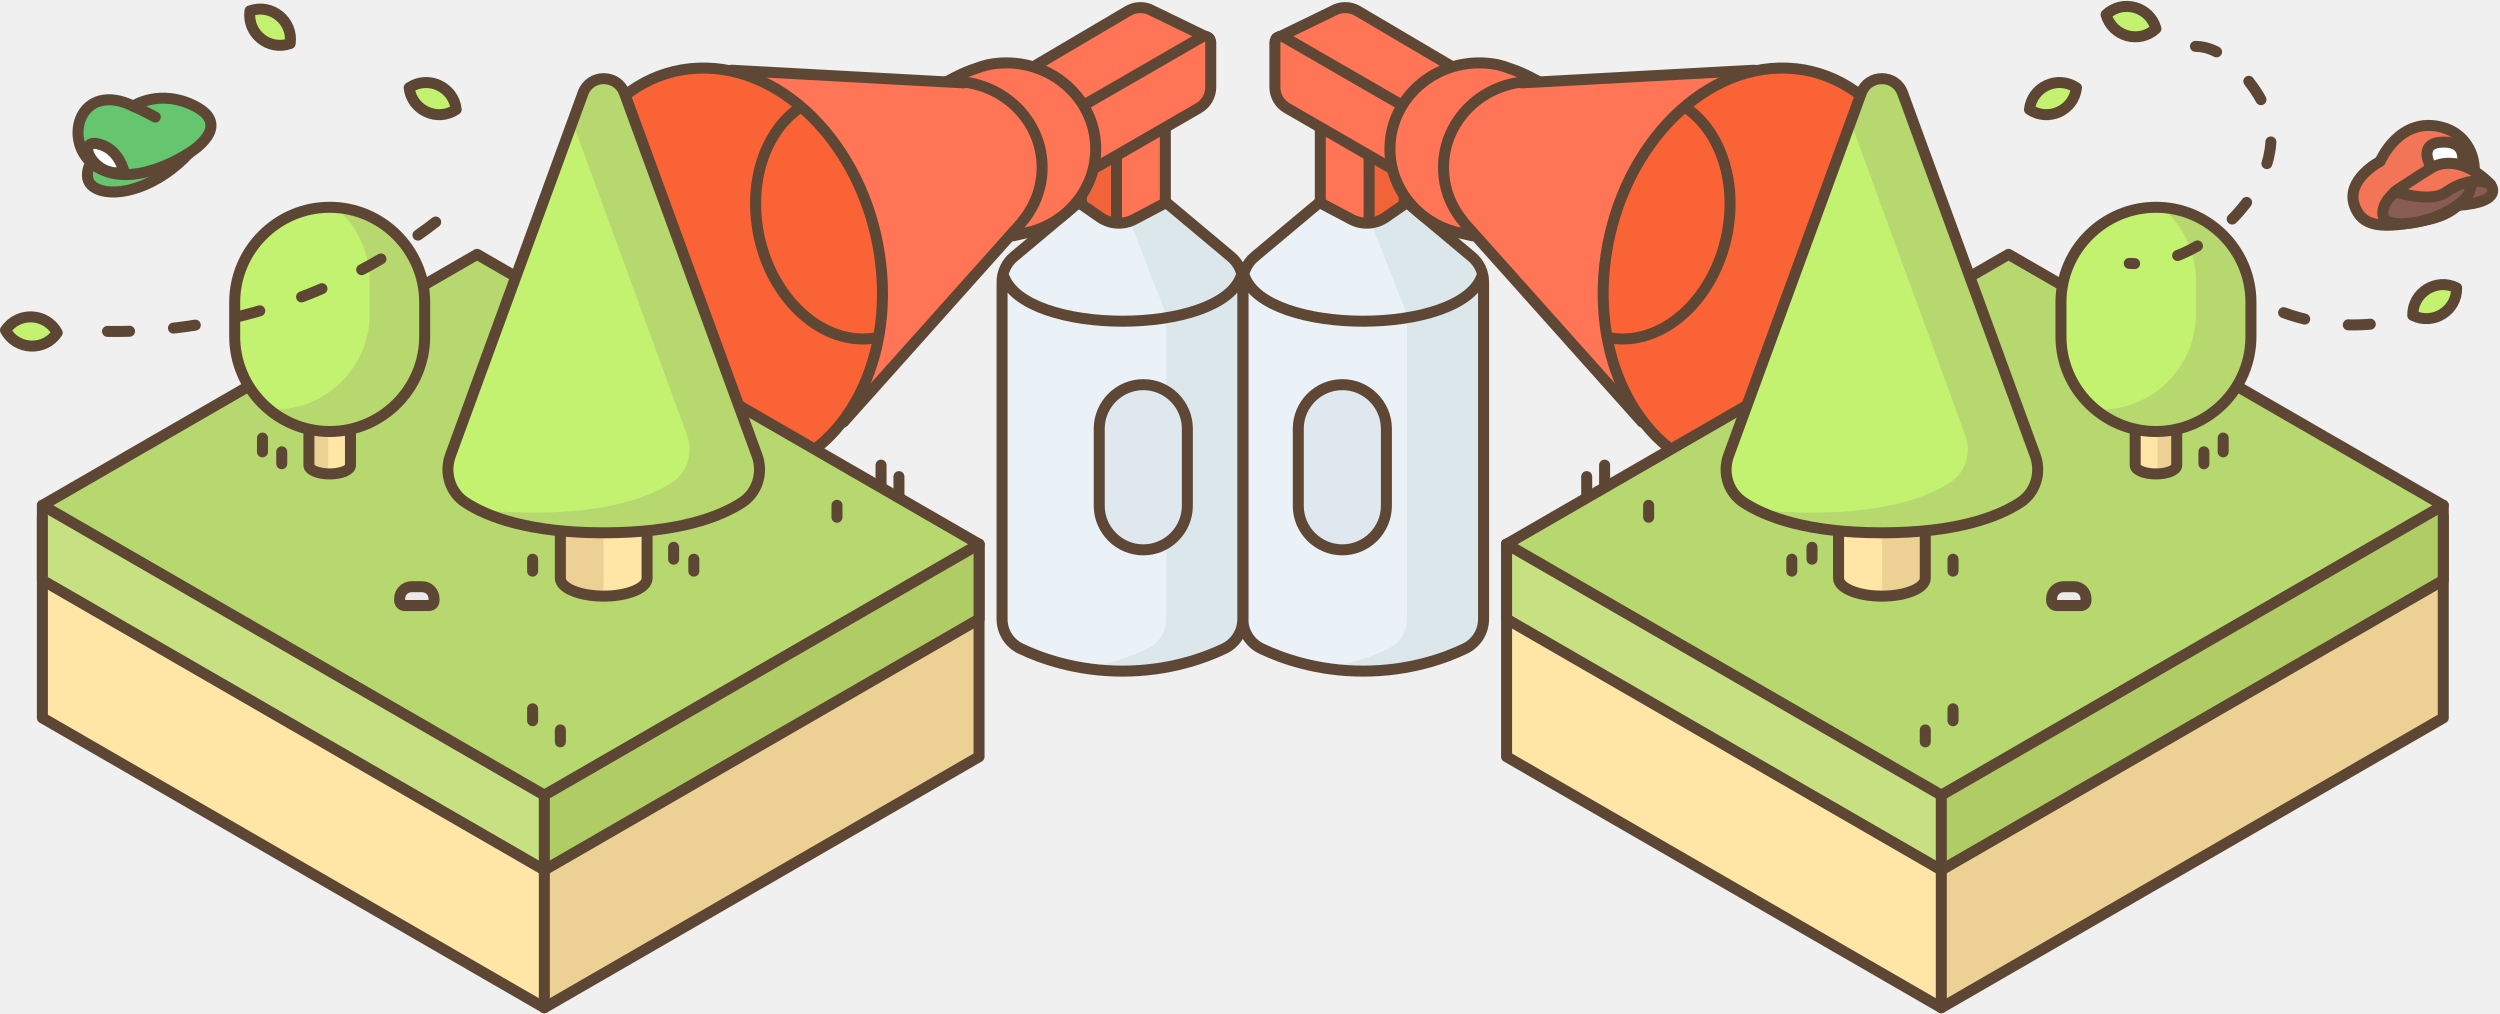
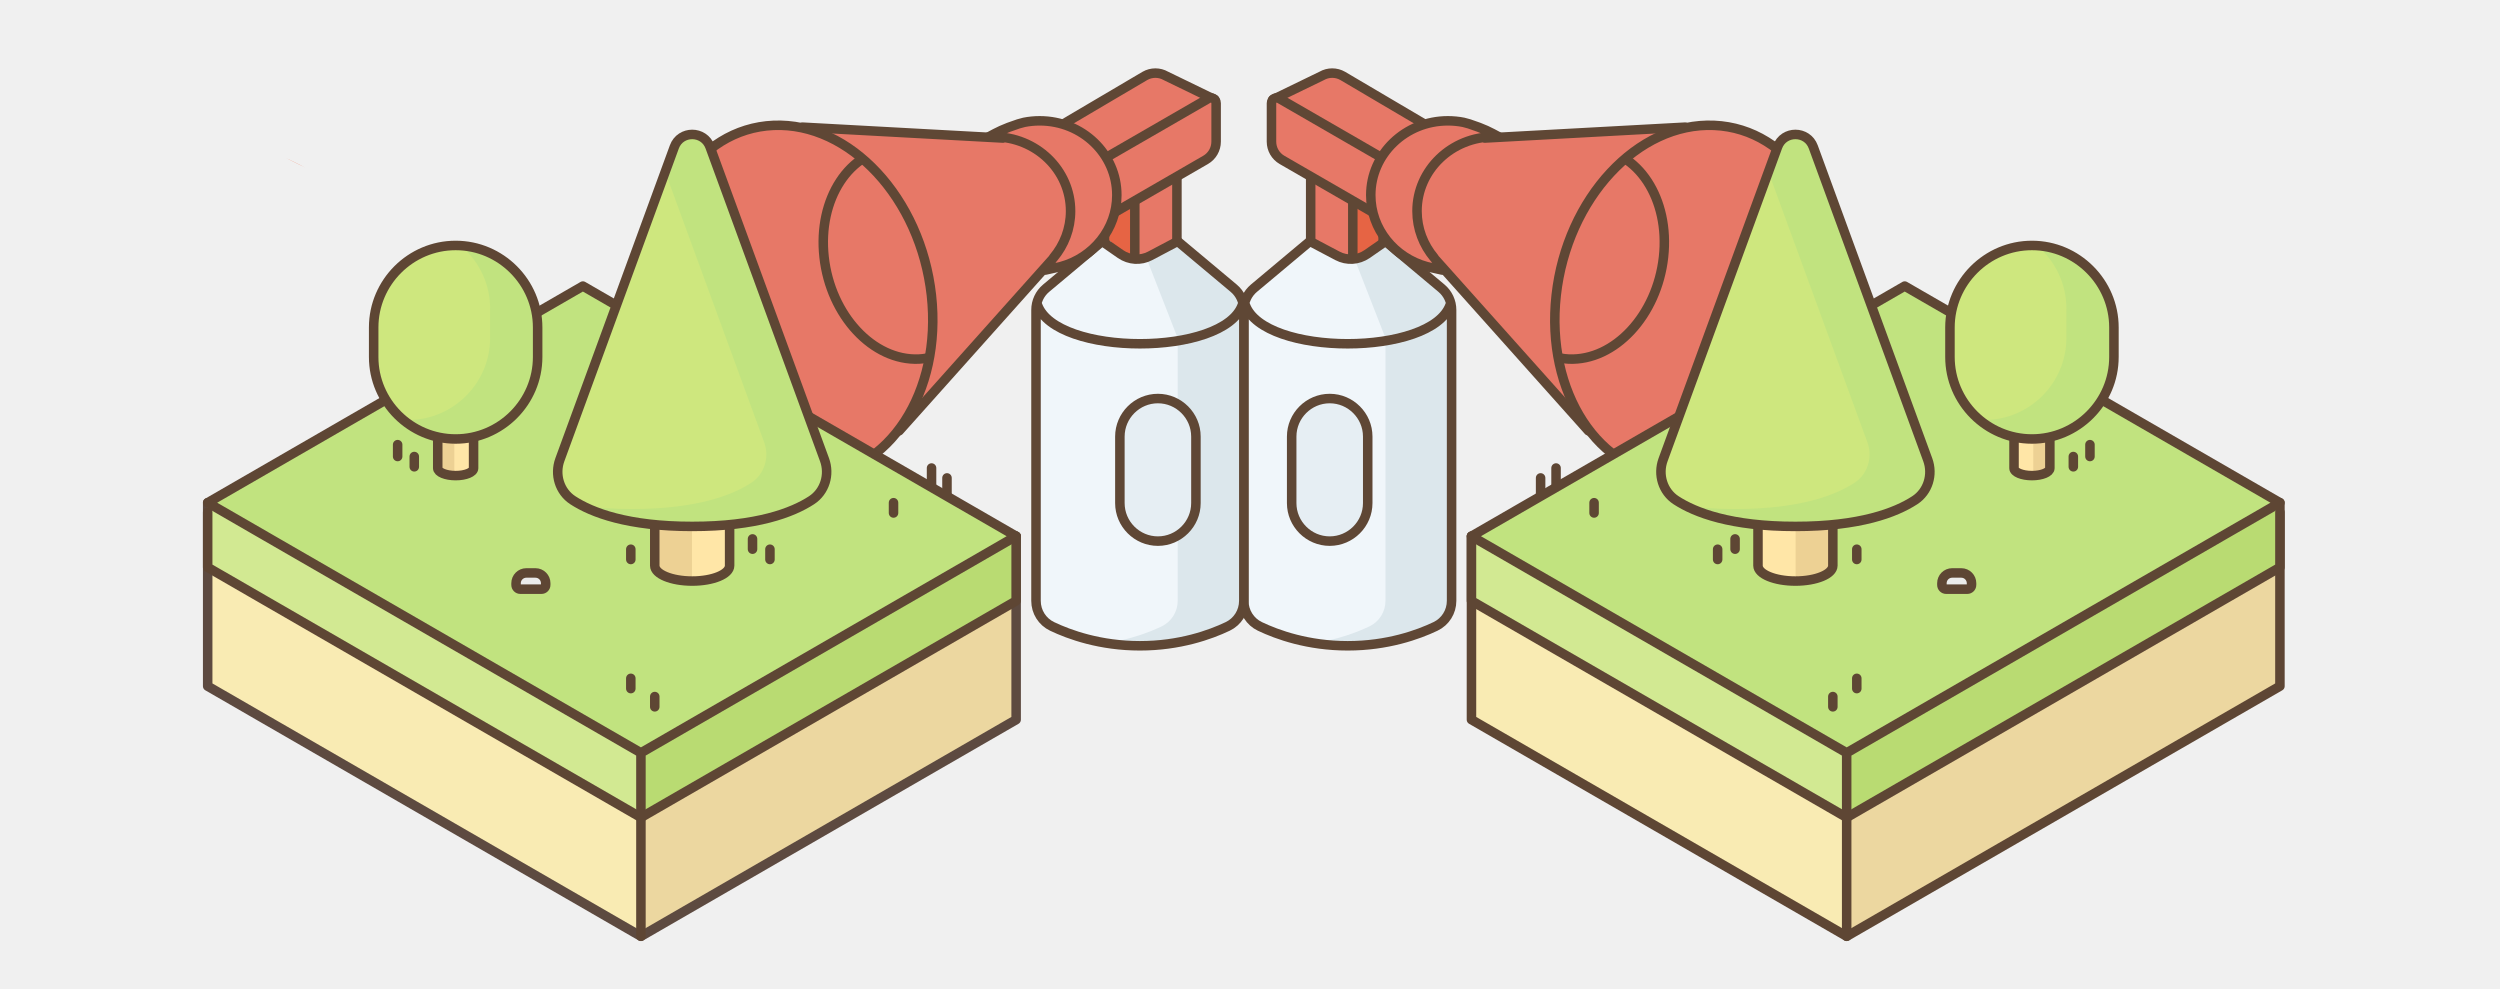
- <svg xmlns="http://www.w3.org/2000/svg" xmlns:xlink="http://www.w3.org/1999/xlink" width="681" height="276">
+ <svg xmlns="http://www.w3.org/2000/svg" xmlns:xlink="http://www.w3.org/1999/xlink" width="789" height="312">
  <defs>
-     <path id="a" d="M2.136 54.183c-3.405 30.636 13.383 56.301 37.503 57.33 24.117 1.023 46.428-22.98 49.833-53.619C92.877 27.258 76.089 1.593 51.969.567c-.498-.021-.993-.033-1.491-.033C26.94.537 5.469 24.18 2.136 54.183z" />
-     <path id="c" d="M0 1.977h680.514V282H0V1.977z" />
-     <path id="e" d="M40.119.567C15.999 1.593-.789 27.258 2.616 57.894c3.405 30.639 25.716 54.642 49.836 53.619 24.117-1.029 40.905-26.694 37.5-57.33C86.616 24.18 65.148.537 41.61.534c-.498 0-.993.012-1.491.033z" />
+     <path id="a" d="M1.136 54.183c-3.405 30.636 13.383 56.301 37.503 57.33 24.117 1.023 46.428-22.98 49.833-53.619C91.877 27.258 75.089 1.593 50.969.567c-.498-.021-.993-.033-1.491-.033C25.94.537 4.469 24.18 1.136 54.183z" />
+     <path id="c" d="M.616 57.894c3.405 30.639 25.716 54.642 49.836 53.619 24.117-1.029 40.905-26.694 37.5-57.33C84.616 24.18 63.148.537 39.61.534c-.498 0-.993.012-1.491.033C13.999 1.593-2.789 27.258.616 57.894z" />
  </defs>
  <g fill="none" fill-rule="evenodd">
-     <path fill="#FF7555" d="M382.512 93.564h-22.86V30.483h22.86v63.081z" />
-     <path fill="#F16338" d="M373.107 93.564h9.405V30.483h-9.405v63.081z" />
-     <path stroke="#5F4735" stroke-width="3" d="M382.512 93.564h-22.86V30.483h22.86v63.081zm-9.567-16.258v-34.038" stroke-linecap="round" stroke-linejoin="round" />
-     <path fill="#EBF2F7" d="M400.924 69.954l-17.667-14.799h-.192c-2.088 1.656-4.353 3.108-6.744 4.497-1.761 1.845-4.734 2.127-6.993.963-.114-.06-.219-.135-.333-.198-.549-.201-1.071-.519-1.566-.924-.141-.087-.291-.168-.432-.255-.027-.018-.057-.033-.084-.051-.018-.009-.039-.021-.06-.03-.285-.093-.888-.336-.927-.351-1.884-.642-3.243-1.974-3.834-3.651h-2.682l-17.667 14.799c-2.028 1.698-3.198 4.209-3.198 6.855v91.815c0 3.453 1.968 6.588 5.085 8.076 5.496 2.619 15.174 6.114 27.705 6.114 12.537 0 22.218-3.498 27.711-6.12 3.114-1.485 5.079-4.62 5.079-8.07v-91.815c0-2.646-1.173-5.157-3.201-6.855" />
-     <path fill="#DCE7EC" d="M400.924 69.954l-17.667-14.799h-.192c-2.082 1.653-4.341 3.102-6.723 4.488-.723.771-1.647 1.287-2.661 1.521l9.576 24.531v82.929c0 3.45-1.965 6.585-5.076 8.07-3.846 1.836-9.783 4.077-17.28 5.271 1.476.234 3.021.42 4.611.567.186.015.363.042.552.057 1.692.141 3.444.225 5.271.225 12.537 0 22.218-3.498 27.711-6.12 3.114-1.485 5.079-4.62 5.079-8.07v-91.815c0-2.646-1.173-5.157-3.201-6.855" />
-     <path stroke="#5F4735" stroke-width="3" d="M383.258 55.154l-5.817 4.035c-2.763 1.914-6.36 2.13-9.333.561l-8.697-4.596-17.667 14.799c-2.028 1.698-3.201 4.209-3.201 6.855v91.818c0 3.45 1.971 6.588 5.088 8.073 5.496 2.619 15.174 6.114 27.702 6.114 12.537 0 22.221-3.498 27.714-6.12 3.114-1.485 5.076-4.62 5.076-8.067v-91.818c0-2.646-1.17-5.157-3.198-6.855l-17.667-14.799zM339.007 75.225c5.826 16.374 58.827 16.353 64.656-.003" stroke-linecap="round" stroke-linejoin="round" />
-     <path fill="#FF7555" d="M348.63 9.309l14.49-6.348c2.055-1.188 4.59-1.188 6.648 0l27.495 16.209-11.043 15.243-20.829-7.995" />
-     <path stroke="#5F4735" stroke-width="3" d="M347.725 10.431l15.393-7.47c2.058-1.188 4.593-1.188 6.651 0l27.492 16.209" stroke-linecap="round" stroke-linejoin="round" />
-     <path fill="#FF7555" d="M386.222 50.028l-35.619-20.565c-2.058-1.188-3.324-3.381-3.324-5.757v-12.153c0-1.278 1.386-2.079 2.493-1.44l36.45 21.045v18.87z" />
-     <path stroke="#5F4735" stroke-width="3" d="M386.222 50.028l-35.619-20.565c-2.058-1.188-3.324-3.381-3.324-5.757v-12.153c0-1.278 1.386-2.079 2.493-1.44l36.45 21.045v18.87z" stroke-linecap="round" stroke-linejoin="round" />
-     <path fill="#DFE8EE" d="M365.654 149.779c-6.6 0-12-5.4-12-12v-21c0-6.6 5.4-12 12-12s12 5.4 12 12v21c0 6.6-5.4 12-12 12" />
-     <path stroke="#5F4735" stroke-width="3" d="M365.654 149.779c-6.6 0-12-5.4-12-12v-21c0-6.6 5.4-12 12-12s12 5.4 12 12v21c0 6.6-5.4 12-12 12z" stroke-linecap="round" stroke-linejoin="round" />
-     <path fill="#FF7555" d="M423.085 22.515c-4.47-1.473-8.94-2.946-13.413-4.419l-1.809-.489c-1.584-.312-3.225-.477-4.905-.477-13.443 0-24.342 10.5-24.342 23.448 0 10.731 7.482 19.779 17.697 22.566l11.967 4.155" />
-     <path fill="#FF7555" d="M402.958 64.028l44.346 50.922 30.501-95.823-62.151 3.039-12.696 41.862z" />
-     <path fill="#F96335" d="M524.472 75.895c-3.405 30.636-25.716 54.642-49.836 53.616-24.117-1.026-40.905-26.691-37.5-57.33 3.405-30.636 25.716-54.639 49.833-53.616 24.12 1.026 40.908 26.694 37.503 57.33" />
-     <g transform="translate(435 18)">
+     <path fill="#E77867" d="M436.512 114.564h-22.86V51.483h22.86v63.081z" />
+     <path fill="#E66444" d="M427.107 114.564h9.405V51.483h-9.405v63.081z" />
+     <path stroke="#5F4735" stroke-width="3" d="M436.512 114.564h-22.86V51.483h22.86v63.081zm-9.567-16.258v-34.038" stroke-linecap="round" stroke-linejoin="round" />
+     <path fill="#F0F6FA" d="M454.924 90.954l-17.667-14.799h-.192c-2.088 1.656-4.353 3.108-6.744 4.497-1.761 1.845-4.734 2.127-6.993.963-.114-.06-.219-.135-.333-.198-.549-.201-1.071-.519-1.566-.924-.141-.087-.291-.168-.432-.255-.027-.018-.057-.033-.084-.051-.018-.009-.039-.021-.06-.03-.285-.093-.888-.336-.927-.351-1.884-.642-3.243-1.974-3.834-3.651h-2.682l-17.667 14.799c-2.028 1.698-3.198 4.209-3.198 6.855v91.815c0 3.453 1.968 6.588 5.085 8.076 5.496 2.619 15.174 6.114 27.705 6.114 12.537 0 22.218-3.498 27.711-6.12 3.114-1.485 5.079-4.62 5.079-8.07v-91.815c0-2.646-1.173-5.157-3.201-6.855" />
+     <path fill="#DCE7EC" d="M454.924 90.954l-17.667-14.799h-.192c-2.082 1.653-4.341 3.102-6.723 4.488-.723.771-1.647 1.287-2.661 1.521l9.576 24.531v82.929c0 3.45-1.965 6.585-5.076 8.07-3.846 1.836-9.783 4.077-17.28 5.271 1.476.234 3.021.42 4.611.567.186.015.363.042.552.057 1.692.141 3.444.225 5.271.225 12.537 0 22.218-3.498 27.711-6.12 3.114-1.485 5.079-4.62 5.079-8.07v-91.815c0-2.646-1.173-5.157-3.201-6.855" />
+     <path stroke="#5F4735" stroke-width="3" d="M437.258 76.154l-5.817 4.035c-2.763 1.914-6.36 2.13-9.333.561l-8.697-4.596-17.667 14.799c-2.028 1.698-3.201 4.209-3.201 6.855v91.818c0 3.45 1.971 6.588 5.088 8.073 5.496 2.619 15.174 6.114 27.702 6.114 12.537 0 22.221-3.498 27.714-6.12 3.114-1.485 5.076-4.62 5.076-8.067v-91.818c0-2.646-1.17-5.157-3.198-6.855l-17.667-14.799zM393.007 96.225c5.826 16.374 58.827 16.353 64.656-.003" stroke-linecap="round" stroke-linejoin="round" />
+     <path fill="#E77867" d="M402.63 30.309l14.49-6.348c2.055-1.188 4.59-1.188 6.648 0l27.495 16.209-11.043 15.243-20.829-7.995" />
+     <path stroke="#5F4735" stroke-width="3" d="M401.725 31.431l15.393-7.47c2.058-1.188 4.593-1.188 6.651 0l27.492 16.209" stroke-linecap="round" stroke-linejoin="round" />
+     <path fill="#E77867" d="M440.222 71.028l-35.619-20.565c-2.058-1.188-3.324-3.381-3.324-5.757v-12.153c0-1.278 1.386-2.079 2.493-1.44l36.45 21.045v18.87z" />
+     <path stroke="#5F4735" stroke-width="3" d="M404.603 50.463c-2.058-1.188-3.324-3.381-3.324-5.757v-12.153c0-1.278 1.386-2.079 2.493-1.44l36.45 21.045v18.87l-35.619-20.565z" stroke-linecap="round" stroke-linejoin="round" />
+     <path fill="#E6EEF3" d="M407.654 158.779v-21c0-6.6 5.4-12 12-12s12 5.4 12 12v21c0 6.6-5.4 12-12 12s-12-5.4-12-12z" />
+     <path stroke="#5F4735" stroke-width="3" d="M419.654 170.779c-6.6 0-12-5.4-12-12v-21c0-6.6 5.4-12 12-12s12 5.4 12 12v21c0 6.6-5.4 12-12 12z" stroke-linecap="round" stroke-linejoin="round" />
+     <path fill="#E77867" d="M477.085 43.515c-4.47-1.473-8.94-2.946-13.413-4.419l-1.809-.489c-1.584-.312-3.225-.477-4.905-.477-13.443 0-24.342 10.5-24.342 23.448 0 10.731 7.482 19.779 17.697 22.566l11.967 4.155" />
+     <path fill="#E77867" d="M456.958 85.028l44.346 50.922 30.501-95.823-62.151 3.039-12.696 41.862z" />
+     <path fill="#E77867" d="M578.472 96.895c-3.405 30.636-25.716 54.642-49.836 53.616-24.117-1.026-40.905-26.691-37.5-57.33 3.405-30.636 25.716-54.639 49.833-53.616 24.12 1.026 40.908 26.694 37.503 57.33" />
+     <g transform="translate(490 39)">
      <mask id="b" fill="#fff">
        <use xlink:href="#a" />
      </mask>
-       <path stroke="#5F4735" stroke-width="3" d="M36.005 42.152c-2.043 18.381-15.429 32.784-29.901 32.169-14.469-.615-24.543-19.014-22.5-37.398 2.043-18.381 15.429-29.784 29.901-29.169 14.469.615 24.543 16.017 22.5 34.398z" stroke-linecap="round" stroke-linejoin="round" mask="url(#b)" />
+       <path stroke="#5F4735" stroke-width="3" d="M35.005 42.152c-2.043 18.381-15.429 32.784-29.901 32.169-14.469-.615-24.543-19.014-22.5-37.398 2.043-18.381 15.429-29.784 29.901-29.169 14.469.615 24.543 16.017 22.5 34.398z" stroke-linecap="round" stroke-linejoin="round" mask="url(#b)" />
    </g>
-     <g transform="translate(0 -6)">
-       <path stroke="#5F4735" stroke-width="3" d="M524.472 81.895c-3.405 30.636-25.716 54.642-49.836 53.616-24.117-1.026-40.905-26.691-37.5-57.33 3.405-30.636 25.716-54.639 49.833-53.616 24.12 1.026 40.908 26.694 37.503 57.33zM419.03 28.168c-2.976-1.593-4.515-2.475-9.357-4.071l-1.809-.489c-1.584-.312-3.225-.477-4.905-.477-13.443 0-24.342 10.5-24.342 23.448 0 10.731 7.482 19.779 17.694 22.566l4.806 1.086" stroke-linecap="round" stroke-linejoin="round" />
-       <path stroke="#5F4735" stroke-width="3" d="M398.624 66.36c-3.384-4.029-5.412-9.159-5.412-14.745 0-12.948 10.896-23.448 24.342-23.448m-3 .409l63.249-3.45m-30.499 95.825l-48.249-54" stroke-linecap="round" stroke-linejoin="round" />
-       <path fill="#FFE6A7" d="M528.81 280.5l-118.416-68.367v-57.906l255.15-10.575v57.906L528.81 280.5z" />
-       <path fill="#EDD194" d="M527.708 149.365v130.5l1.101.636 136.734-78.945v-57.906l-137.835 5.715z" />
-       <path stroke="#5E4634" stroke-width="3" d="M665.544 143.651v57.906l-136.734 78.942-118.416-68.367v-57.906" stroke-linecap="round" stroke-linejoin="round" />
-       <path fill="#C7E082" d="M528.81 243l-118.416-68.367v-20.406l255.15-10.575v20.406L528.81 243z" />
-       <path fill="#B0CC64" d="M528.708 149.323v93.618l.102.06 136.734-78.945v-20.406l-136.836 5.673z" />
-       <path stroke="#5E4634" stroke-width="3" d="M665.544 146.651v17.406l-136.734 78.942-118.416-68.367v-20.406" stroke-linecap="round" stroke-linejoin="round" />
-       <path fill="#B7D86F" d="M528.81 222.595l-118.416-68.367 136.734-78.945 118.416 68.37-136.734 78.942z" />
-       <path stroke="#5E4634" stroke-width="3" d="M528.81 222.595l-118.416-68.367 136.734-78.945 118.416 68.37-136.734 78.942zm0 0v57.906" stroke-linecap="round" stroke-linejoin="round" />
-       <path fill="#C3F270" d="M552.828 35.817l-.003-.003v-.006c.69-6.153 7.671-9.375 12.801-5.907l.003.003v.006c-.69 6.156-7.671 9.375-12.801 5.907" />
-       <path stroke="#5E4634" stroke-width="3" d="M552.828 35.817l-.003-.003v-.006c.69-6.153 7.671-9.375 12.801-5.907l.003.003v.006c-.69 6.156-7.671 9.375-12.801 5.907z" stroke-linecap="round" stroke-linejoin="round" />
-       <path fill="#C3F270" d="M573.702 9.99v-.006l.003-.003c4.515-4.236 11.916-2.163 13.575 3.804v.003l-.003.006c-4.515 4.236-11.916 2.163-13.575-3.804" />
-       <path stroke="#5E4634" stroke-width="3" d="M573.702 9.99v-.006l.003-.003c4.515-4.236 11.916-2.163 13.575 3.804v.003l-.003.006c-4.515 4.236-11.916 2.163-13.575-3.804z" stroke-linecap="round" stroke-linejoin="round" />
-       <path fill="#FFE6A7" d="M500.82 136.885v26.625c0 2.691 5.289 4.875 11.814 4.875 6.522 0 11.811-2.184 11.811-4.875v-26.625h-23.625z" />
-       <path fill="#EDD194" d="M512.696 136.885v31.497c6.495-.015 11.751-2.19 11.751-4.872v-26.625h-11.751z" />
-       <path stroke="#5E4634" stroke-width="3" d="M500.82 136.885v26.625c0 2.691 5.289 4.875 11.814 4.875 6.522 0 11.811-2.184 11.811-4.875v-26.625h-23.625z" stroke-linecap="round" stroke-linejoin="round" />
-       <path fill="#C3F270" d="M518.267 31.363l36.129 98.73c1.719 4.695.099 10.05-4.092 12.777-6.051 3.939-17.328 8.265-37.671 8.265s-31.62-4.326-37.671-8.265c-4.191-2.727-5.814-8.082-4.095-12.777l36.132-98.73c1.92-5.25 9.348-5.25 11.268 0" />
-       <path fill="#B7D86F" d="M554.397 130.094l-36.129-98.73c-1.923-5.25-9.348-5.25-11.271 0l-2.88 7.875 31.239 85.365c1.719 4.695.099 10.05-4.095 12.777-6.051 3.939-17.328 8.265-37.671 8.265-5.913 0-11.043-.375-15.519-.99 6.552 3.354 17.274 6.48 34.56 6.48 20.343 0 31.62-4.326 37.671-8.265 4.194-2.727 5.814-8.082 4.095-12.777" />
-       <path stroke="#5E4634" stroke-width="3" d="M518.267 31.363l36.129 98.73c1.719 4.695.099 10.05-4.092 12.777-6.051 3.939-17.328 8.265-37.671 8.265s-31.62-4.326-37.671-8.265c-4.191-2.727-5.814-8.082-4.095-12.777l36.132-98.73c1.92-5.25 9.348-5.25 11.268 0z" stroke-linecap="round" stroke-linejoin="round" />
-       <path fill="#FFE6A7" d="M581.624 102.984v29.784c0 1.29 2.532 2.334 5.658 2.334 3.123 0 5.655-1.044 5.655-2.334v-29.784h-11.313z" />
-       <path fill="#EDD194" d="M587.696 102.984v32.103c2.928-.09 5.241-1.089 5.241-2.319v-29.784h-5.241z" />
-       <path stroke="#5E4634" stroke-width="3" d="M581.624 102.984v29.784c0 1.29 2.532 2.334 5.658 2.334 3.123 0 5.655-1.044 5.655-2.334v-29.784h-11.313z" stroke-linecap="round" stroke-linejoin="round" />
-       <path fill="#C3F270" d="M587.281 123.543c-14.232 0-25.875-11.643-25.875-25.875v-9.327c0-14.232 11.643-25.875 25.875-25.875s25.875 11.643 25.875 25.875v9.327c0 14.232-11.643 25.875-25.875 25.875" />
-       <path fill="#B7D86F" d="M588.885 62.548c5.655 4.755 9.27 11.871 9.27 19.794v9.327c0 14.232-11.643 25.875-25.875 25.875-.54 0-1.068-.048-1.602-.081 4.503 3.786 10.296 6.081 16.602 6.081 14.232 0 25.875-11.643 25.875-25.875v-9.327c0-13.692-10.782-24.954-24.27-25.794" />
-       <path stroke="#5E4634" stroke-width="3" d="M587.281 123.543c-14.232 0-25.875-11.643-25.875-25.875v-9.327c0-14.232 11.643-25.875 25.875-25.875s25.875 11.643 25.875 25.875v9.327c0 14.232-11.643 25.875-25.875 25.875zm13.06 5.535v3.249m-151.25 11.324v3.249m75.354 57.931v3.249m7.558-9.002v3.249m0-43.999v3.249m-38.412-6.499v3.249m-5.5.001v3.249m-51-28.874v5.523m-4.875-2.398v5.523m173.375-16.023v3.75" stroke-linecap="round" stroke-linejoin="round" />
-       <path fill="#EBEBEB" d="M566.882 170.946h-6.684c-.735 0-1.335-.6-1.335-1.338v-.555c0-1.776 1.452-3.231 3.231-3.231h2.895c1.776 0 3.231 1.455 3.231 3.231v.555c0 .738-.603 1.338-1.338 1.338" />
-       <path stroke="#5E4634" stroke-width="3" d="M566.882 170.946h-6.684c-.735 0-1.335-.6-1.335-1.338v-.555c0-1.776 1.452-3.231 3.231-3.231h2.895c1.776 0 3.231 1.455 3.231 3.231v.555c0 .738-.603 1.338-1.338 1.338z" stroke-linecap="round" stroke-linejoin="round" />
-       <path stroke="#5E4634" stroke-width="3" d="M598.036 18.628c5.874.06 10.719 4.548 14.31 9.198 2.256 2.922 4.305 6.078 5.388 9.606 3.162 10.284-2.544 21.402-10.299 28.857-7.359 7.077-17.253 12.195-27.432 11.46m42.059 13.421c10.497 3.861 22.188 4.398 32.991 1.512" stroke-linecap="round" stroke-linejoin="round" stroke-dasharray="6 12" />
-       <path fill="#C3F270" d="M657.247 91.914l-.006-.003v-.006c-.099-6.192 6.414-10.275 11.943-7.491l.006.003v.006c.099 6.192-6.411 10.275-11.943 7.491" />
-       <path stroke="#5E4634" stroke-width="3" d="M657.247 91.914l-.006-.003v-.006c-.099-6.192 6.414-10.275 11.943-7.491l.006.003v.006c.099 6.192-6.411 10.275-11.943 7.491z" stroke-linecap="round" stroke-linejoin="round" />
-       <path fill="#885C53" d="M678.351 56.205s4.251 4.749-8.751 5.751c-12.999.999-1.749-16.002 8.751-5.751" />
-       <path stroke="#5F4735" stroke-width="3" d="M678.351 56.205s4.251 4.749-8.751 5.751c-12.999.999-1.749-16.002 8.751-5.751z" />
-       <path fill="#F27557" d="M648.351 49.955s5.25-12.501 17.001-9.249c11.748 3.249 12.423 21.459-3.501 24.999-13.5 3-18.501 2.001-20.499-3.75-2.472-7.104 6.999-12 6.999-12" />
-       <path stroke="#5F4735" stroke-width="3" d="M648.351 49.955s5.25-12.501 17.001-9.249c11.748 3.249 12.423 21.459-3.501 24.999-13.5 3-18.501 2.001-20.499-3.75-2.472-7.104 6.999-12 6.999-12z" stroke-linecap="round" stroke-linejoin="round" />
-       <path fill="#FFF" d="M670.601 50.955s2.001-6.501-5.25-6.249c-7.251.249-3 6.999-3 6.999s3.75-1.749 8.25-.75" />
-       <path stroke="#5F4735" stroke-width="3" d="M670.601 50.955s2.001-6.501-5.25-6.249c-7.251.249-3 6.999-3 6.999s3.75-1.749 8.25-.75z" stroke-linecap="round" />
-       <path fill="#885C53" d="M667.351 54.205c-6.732-1.347-17.25 3-18.249 9.249-.921 5.742 11.178 3.102 15.249 1.251 5.499-2.499 14.25-8.25 3-10.5" />
-       <path stroke="#5F4735" stroke-width="3" d="M667.351 54.205c-6.732-1.347-17.25 3-18.249 9.249-.921 5.742 11.178 3.102 15.249 1.251 5.499-2.499 14.25-8.25 3-10.5z" />
-       <path fill="#F27557" d="M652.351 58.205s6.249-4.251 9.999-6.501c3.75-2.25 10.002-1.749 16.002 4.5 0 0-4.752-3-12.252 2.25-4.122 2.886-13.749-.249-13.749-.249" />
-       <path stroke="#5F4735" stroke-width="3" d="M652.351 58.205s6.249-4.251 9.999-6.501c3.75-2.25 10.002-1.749 16.002 4.5 0 0-4.752-3-12.252 2.25-4.122 2.886-13.749-.249-13.749-.249z" stroke-linecap="round" stroke-linejoin="round" />
+     <path stroke="#5F4735" stroke-width="3" d="M578.472 96.895c-3.405 30.636-25.716 54.642-49.836 53.616-24.117-1.026-40.905-26.691-37.5-57.33 3.405-30.636 25.716-54.639 49.833-53.616 24.12 1.026 40.908 26.694 37.503 57.33zM473.03 43.168c-2.976-1.593-4.515-2.475-9.357-4.071l-1.809-.489c-1.584-.312-3.225-.477-4.905-.477-13.443 0-24.342 10.5-24.342 23.448 0 10.731 7.482 19.779 17.694 22.566l4.806 1.086" stroke-linecap="round" stroke-linejoin="round" />
+     <path stroke="#5F4735" stroke-width="3" d="M452.624 81.36c-3.384-4.029-5.412-9.159-5.412-14.745 0-12.948 10.896-23.448 24.342-23.448m-3 .409l63.249-3.45m-30.499 95.825l-48.249-54" stroke-linecap="round" stroke-linejoin="round" />
+     <path fill="#F9EBB3" d="M582.81 295.5l-118.416-68.367v-57.906l255.15-10.575v57.906L582.81 295.5z" />
+     <path fill="#ECD7A0" d="M581.708 164.365v130.5l1.101.636 136.734-78.945v-57.906l-137.835 5.715z" />
+     <path stroke="#5E4634" stroke-width="3" d="M719.544 158.651v57.906l-136.734 78.942-118.416-68.367v-57.906" stroke-linecap="round" stroke-linejoin="round" />
+     <path fill="#D2E992" d="M582.81 258l-118.416-68.367v-20.406l255.15-10.575v20.406L582.81 258z" />
+     <path fill="#B9DB72" d="M582.708 164.323v93.618l.102.06 136.734-78.945v-20.406l-136.836 5.673z" />
+     <path stroke="#5E4634" stroke-width="3" d="M719.544 161.651v17.406l-136.734 78.942-118.416-68.367v-20.406" stroke-linecap="round" stroke-linejoin="round" />
+     <path fill="#C1E37F" d="M582.81 237.595l-118.416-68.367 136.734-78.945 118.416 68.37-136.734 78.942z" />
+     <path stroke="#5E4634" stroke-width="3" d="M582.81 237.595l-118.416-68.367 136.734-78.945 118.416 68.37-136.734 78.942zm0 0v57.906" stroke-linecap="round" stroke-linejoin="round" />
+     <path fill="#FFE6A7" d="M554.82 151.885v26.625c0 2.691 5.289 4.875 11.814 4.875 6.522 0 11.811-2.184 11.811-4.875v-26.625h-23.625z" />
+     <path fill="#EDD194" d="M566.696 151.885v31.497c6.495-.015 11.751-2.19 11.751-4.872v-26.625h-11.751z" />
+     <path stroke="#5E4634" stroke-width="3" d="M554.82 151.885v26.625c0 2.691 5.289 4.875 11.814 4.875 6.522 0 11.811-2.184 11.811-4.875v-26.625h-23.625z" stroke-linecap="round" stroke-linejoin="round" />
+     <path fill="#CEE77E" d="M608.396 145.094c1.719 4.695.099 10.05-4.092 12.777-6.051 3.939-17.328 8.265-37.671 8.265s-31.62-4.326-37.671-8.265c-4.191-2.727-5.814-8.082-4.095-12.777l36.132-98.73c1.92-5.25 9.348-5.25 11.268 0l36.129 98.73z" />
+     <path fill="#C1E37F" d="M608.397 145.094l-36.129-98.73c-1.923-5.25-9.348-5.25-11.271 0l-2.88 7.875 31.239 85.365c1.719 4.695.099 10.05-4.095 12.777-6.051 3.939-17.328 8.265-37.671 8.265-5.913 0-11.043-.375-15.519-.99 6.552 3.354 17.274 6.48 34.56 6.48 20.343 0 31.62-4.326 37.671-8.265 4.194-2.727 5.814-8.082 4.095-12.777" />
+     <path stroke="#5E4634" stroke-width="3" d="M572.267 46.364l36.129 98.73c1.719 4.695.099 10.05-4.092 12.777-6.051 3.939-17.328 8.265-37.671 8.265s-31.62-4.326-37.671-8.265c-4.191-2.727-5.814-8.082-4.095-12.777l36.132-98.73c1.92-5.25 9.348-5.25 11.268 0z" stroke-linecap="round" stroke-linejoin="round" />
+     <path fill="#FFE6A7" d="M635.624 117.984v29.784c0 1.29 2.532 2.334 5.658 2.334 3.123 0 5.655-1.044 5.655-2.334v-29.784h-11.313z" />
+     <path fill="#EDD194" d="M641.696 117.984v32.103c2.928-.09 5.241-1.089 5.241-2.319v-29.784h-5.241z" />
+     <path stroke="#5E4634" stroke-width="3" d="M635.624 117.984v29.784c0 1.29 2.532 2.334 5.658 2.334 3.123 0 5.655-1.044 5.655-2.334v-29.784h-11.313z" stroke-linecap="round" stroke-linejoin="round" />
+     <path fill="#CEE77E" d="M641.281 138.543c-14.232 0-25.875-11.643-25.875-25.875v-9.327c0-14.232 11.643-25.875 25.875-25.875s25.875 11.643 25.875 25.875v9.327c0 14.232-11.643 25.875-25.875 25.875" />
+     <path fill="#C1E37F" d="M642.885 77.548c5.655 4.755 9.27 11.871 9.27 19.794v9.327c0 14.232-11.643 25.875-25.875 25.875-.54 0-1.068-.048-1.602-.081 4.503 3.786 10.296 6.081 16.602 6.081 14.232 0 25.875-11.643 25.875-25.875v-9.327c0-13.692-10.782-24.954-24.27-25.794" />
+     <path stroke="#5E4634" stroke-width="3" d="M641.281 138.543c-14.232 0-25.875-11.643-25.875-25.875v-9.327c0-14.232 11.643-25.875 25.875-25.875s25.875 11.643 25.875 25.875v9.327c0 14.232-11.643 25.875-25.875 25.875zm13.06 5.535v3.249m-151.25 11.324v3.249m75.354 57.931v3.249m7.558-9.002v3.249m0-43.999v3.249m-38.412-6.499v3.249m-5.5.001v3.249m-51-28.874v5.523m-4.875-2.398v5.523m173.375-16.023v3.75" stroke-linecap="round" stroke-linejoin="round" />
+     <path fill="#EBEBEB" d="M620.882 185.946h-6.684c-.735 0-1.335-.6-1.335-1.338v-.555c0-1.776 1.452-3.231 3.231-3.231h2.895c1.776 0 3.231 1.455 3.231 3.231v.555c0 .738-.603 1.338-1.338 1.338" />
+     <path stroke="#5E4634" stroke-width="3" d="M620.882 185.946h-6.684c-.735 0-1.335-.6-1.335-1.338v-.555c0-1.776 1.452-3.231 3.231-3.231h2.895c1.776 0 3.231 1.455 3.231 3.231v.555c0 .738-.603 1.338-1.338 1.338z" stroke-linecap="round" stroke-linejoin="round" />
+     <path fill="#E77867" d="M348.576 114.564h22.86V51.483h-22.86v63.081z" />
+     <path fill="#E66444" d="M357.981 114.564h-9.405V51.483h9.405v63.081z" />
+     <path stroke="#5F4735" stroke-width="3" d="M348.576 114.564h22.86V51.483h-22.86v63.081zm9.566-16.258v-34.038" stroke-linecap="round" stroke-linejoin="round" />
+     <path fill="#F0F6FA" d="M389.344 90.954l-17.667-14.799h-.192c-2.088 1.656-4.353 3.108-6.744 4.497-1.761 1.845-4.734 2.127-6.993.963-.114-.06-.219-.135-.333-.198-.549-.201-1.071-.519-1.566-.924-.141-.087-.291-.168-.432-.255-.027-.018-.057-.033-.084-.051-.018-.009-.039-.021-.06-.03-.285-.093-.888-.336-.927-.351-1.884-.642-3.243-1.974-3.834-3.651h-2.682l-17.667 14.799c-2.028 1.698-3.198 4.209-3.198 6.855v91.815c0 3.453 1.968 6.588 5.085 8.076 5.496 2.619 15.174 6.114 27.705 6.114 12.537 0 22.218-3.498 27.711-6.12 3.114-1.485 5.079-4.62 5.079-8.07v-91.815c0-2.646-1.173-5.157-3.201-6.855" />
+     <path fill="#DCE7EC" d="M389.344 90.954l-17.667-14.799h-.192c-2.082 1.653-4.341 3.102-6.723 4.488-.723.771-1.647 1.287-2.661 1.521l9.576 24.531v82.929c0 3.45-1.965 6.585-5.076 8.07-3.846 1.836-9.783 4.077-17.28 5.271 1.476.234 3.021.42 4.611.567.186.015.363.042.552.057 1.692.141 3.444.225 5.271.225 12.537 0 22.218-3.498 27.711-6.12 3.114-1.485 5.079-4.62 5.079-8.07v-91.815c0-2.646-1.173-5.157-3.201-6.855" />
+     <path stroke="#5F4735" stroke-width="3" d="M347.83 76.154l5.817 4.035c2.763 1.914 6.36 2.13 9.333.561l8.697-4.596 17.667 14.799c2.028 1.698 3.201 4.209 3.201 6.855v91.818c0 3.45-1.971 6.588-5.088 8.073-5.496 2.619-15.174 6.114-27.702 6.114-12.537 0-22.221-3.498-27.714-6.12-3.114-1.485-5.076-4.62-5.076-8.067v-91.818c0-2.646 1.17-5.157 3.198-6.855l17.667-14.799zm44.251 20.071c-5.826 16.374-58.827 16.353-64.656-.003" stroke-linecap="round" stroke-linejoin="round" />
+     <path fill="#E77867" d="M382.457 30.309l-14.49-6.348c-2.055-1.188-4.59-1.188-6.648 0l-27.495 16.209 11.043 15.243 20.829-7.995" />
+     <path stroke="#5F4735" stroke-width="3" d="M383.363 31.431l-15.393-7.47c-2.058-1.188-4.593-1.188-6.651 0l-27.492 16.209" stroke-linecap="round" stroke-linejoin="round" />
+     <path fill="#E77867" d="M344.866 71.028l35.619-20.565c2.058-1.188 3.324-3.381 3.324-5.757v-12.153c0-1.278-1.386-2.079-2.493-1.44l-36.45 21.045v18.87z" />
+     <path stroke="#5F4735" stroke-width="3" d="M344.866 71.028l35.619-20.565c2.058-1.188 3.324-3.381 3.324-5.757v-12.153c0-1.278-1.386-2.079-2.493-1.44l-36.45 21.045v18.87z" stroke-linecap="round" stroke-linejoin="round" />
+     <path fill="#E6EEF3" d="M365.434 170.779c6.6 0 12-5.4 12-12v-21c0-6.6-5.4-12-12-12s-12 5.4-12 12v21c0 6.6 5.4 12 12 12" />
+     <path stroke="#5F4735" stroke-width="3" d="M365.434 170.779c6.6 0 12-5.4 12-12v-21c0-6.6-5.4-12-12-12s-12 5.4-12 12v21c0 6.6 5.4 12 12 12z" stroke-linecap="round" stroke-linejoin="round" />
+     <path fill="#E77867" d="M308.003 43.515c4.47-1.473 8.94-2.946 13.413-4.419l1.809-.489c1.584-.312 3.225-.477 4.905-.477 13.443 0 24.342 10.5 24.342 23.448 0 10.731-7.482 19.779-17.697 22.566l-11.967 4.155" />
+     <path fill="#E77867" d="M328.13 85.028l-44.346 50.922-30.501-95.823 62.148 3.039 12.699 41.862z" />
+     <path fill="#E77867" d="M206.616 96.895c3.405 30.636 25.716 54.642 49.836 53.616 24.117-1.026 40.905-26.691 37.5-57.33-3.405-30.636-25.716-54.639-49.833-53.616-24.12 1.026-40.908 26.694-37.503 57.33" />
+     <g transform="translate(206 39)">
      <mask id="d" fill="#fff">
        <use xlink:href="#c" />
      </mask>
-       <path fill="#FF7555" d="M294.576 99.564h22.86V36.483h-22.86v63.081z" mask="url(#d)" />
-       <path fill="#F16338" d="M303.981 99.564h-9.405V36.483h9.405v63.081z" mask="url(#d)" />
-       <path stroke="#5F4735" stroke-width="3" d="M294.576 99.564h22.86V36.483h-22.86v63.081zm9.566-16.258v-34.038" stroke-linecap="round" stroke-linejoin="round" mask="url(#d)" />
-       <path fill="#EBF2F7" d="M335.344 75.954l-17.667-14.799h-.192c-2.088 1.656-4.353 3.108-6.744 4.497-1.761 1.845-4.734 2.127-6.993.963-.114-.06-.219-.135-.333-.198-.549-.201-1.071-.519-1.566-.924-.141-.087-.291-.168-.432-.255-.027-.018-.057-.033-.084-.051-.018-.009-.039-.021-.06-.03-.285-.093-.888-.336-.927-.351-1.884-.642-3.243-1.974-3.834-3.651h-2.682l-17.667 14.799c-2.028 1.698-3.198 4.209-3.198 6.855v91.815c0 3.453 1.968 6.588 5.085 8.076 5.496 2.619 15.174 6.114 27.705 6.114 12.537 0 22.218-3.498 27.711-6.12 3.114-1.485 5.079-4.62 5.079-8.07v-91.815c0-2.646-1.173-5.157-3.201-6.855" mask="url(#d)" />
-       <path fill="#DCE7EC" d="M335.344 75.954l-17.667-14.799h-.192c-2.082 1.653-4.341 3.102-6.723 4.488-.723.771-1.647 1.287-2.661 1.521l9.576 24.531v82.929c0 3.45-1.965 6.585-5.076 8.07-3.846 1.836-9.783 4.077-17.28 5.271 1.476.234 3.021.42 4.611.567.186.015.363.042.552.057 1.692.141 3.444.225 5.271.225 12.537 0 22.218-3.498 27.711-6.12 3.114-1.485 5.079-4.62 5.079-8.07v-91.815c0-2.646-1.173-5.157-3.201-6.855" mask="url(#d)" />
-       <path stroke="#5F4735" stroke-width="3" d="M293.83 61.154l5.817 4.035c2.763 1.914 6.36 2.13 9.333.561l8.697-4.596 17.667 14.799c2.028 1.698 3.201 4.209 3.201 6.855v91.818c0 3.45-1.971 6.588-5.088 8.073-5.496 2.619-15.174 6.114-27.702 6.114-12.537 0-22.221-3.498-27.714-6.12-3.114-1.485-5.076-4.62-5.076-8.067v-91.818c0-2.646 1.17-5.157 3.198-6.855l17.667-14.799zm44.251 20.071c-5.826 16.374-58.827 16.353-64.656-.003" stroke-linecap="round" stroke-linejoin="round" mask="url(#d)" />
-       <path fill="#FF7555" d="M328.457 15.309l-14.49-6.348c-2.055-1.188-4.59-1.188-6.648 0l-27.495 16.209 11.043 15.243 20.829-7.995" mask="url(#d)" />
-       <path stroke="#5F4735" stroke-width="3" d="M329.363 16.431l-15.393-7.47c-2.058-1.188-4.593-1.188-6.651 0l-27.492 16.209" stroke-linecap="round" stroke-linejoin="round" mask="url(#d)" />
-       <path fill="#FF7555" d="M290.866 56.028l35.619-20.565c2.058-1.188 3.324-3.381 3.324-5.757v-12.153c0-1.278-1.386-2.079-2.493-1.44l-36.45 21.045v18.87z" mask="url(#d)" />
-       <path stroke="#5F4735" stroke-width="3" d="M290.866 56.028l35.619-20.565c2.058-1.188 3.324-3.381 3.324-5.757v-12.153c0-1.278-1.386-2.079-2.493-1.44l-36.45 21.045v18.87z" stroke-linecap="round" stroke-linejoin="round" mask="url(#d)" />
-       <path fill="#DFE8EE" d="M311.434 155.779c6.6 0 12-5.4 12-12v-21c0-6.6-5.4-12-12-12s-12 5.4-12 12v21c0 6.6 5.4 12 12 12" mask="url(#d)" />
-       <path stroke="#5F4735" stroke-width="3" d="M311.434 155.779c6.6 0 12-5.4 12-12v-21c0-6.6-5.4-12-12-12s-12 5.4-12 12v21c0 6.6 5.4 12 12 12z" stroke-linecap="round" stroke-linejoin="round" mask="url(#d)" />
-       <path fill="#FF7555" d="M254.003 28.515c4.47-1.473 8.94-2.946 13.413-4.419l1.809-.489c1.584-.312 3.225-.477 4.905-.477 13.443 0 24.342 10.5 24.342 23.448 0 10.731-7.482 19.779-17.697 22.566l-11.967 4.155" mask="url(#d)" />
-       <path fill="#FF7555" d="M274.13 70.028l-44.346 50.922-30.501-95.823 62.148 3.039 12.699 41.862z" mask="url(#d)" />
-       <path fill="#F96335" d="M152.616 81.895c3.405 30.636 25.716 54.642 49.836 53.616 24.117-1.026 40.905-26.691 37.5-57.33-3.405-30.636-25.716-54.639-49.833-53.616-24.12 1.026-40.908 26.694-37.503 57.33" mask="url(#d)" />
+       <path stroke="#5F4735" stroke-width="3" d="M54.083 42.152c2.043 18.381 15.429 32.784 29.901 32.169 14.469-.615 24.543-19.014 22.5-37.398-2.043-18.381-15.429-29.784-29.901-29.169-14.469.615-24.543 16.017-22.5 34.398z" stroke-linecap="round" stroke-linejoin="round" mask="url(#d)" />
    </g>
-     <g transform="translate(150 18)">
-       <mask id="f" fill="#fff">
-         <use xlink:href="#e" />
-       </mask>
-       <path stroke="#5F4735" stroke-width="3" d="M56.083 42.152c2.043 18.381 15.429 32.784 29.901 32.169 14.469-.615 24.543-19.014 22.5-37.398-2.043-18.381-15.429-29.784-29.901-29.169-14.469.615-24.543 16.017-22.5 34.398z" stroke-linecap="round" stroke-linejoin="round" mask="url(#f)" />
-     </g>
-     <path stroke="#5F4735" stroke-width="3" d="M152.616 75.895c3.405 30.636 25.716 54.642 49.836 53.616 24.117-1.026 40.905-26.691 37.5-57.33-3.405-30.636-25.716-54.639-49.833-53.616-24.12 1.026-40.908 26.694-37.503 57.33zm105.442-53.727c2.976-1.593 4.515-2.475 9.357-4.071l1.809-.489c1.584-.312 3.225-.477 4.905-.477 13.443 0 24.342 10.5 24.342 23.448 0 10.731-7.482 19.779-17.694 22.566l-4.806 1.086" stroke-linecap="round" stroke-linejoin="round" />
-     <path stroke="#5F4735" stroke-width="3" d="M278.464 60.36c3.384-4.029 5.412-9.159 5.412-14.745 0-12.948-10.896-23.448-24.342-23.448m3 .409l-63.249-3.45m30.499 95.825l48.249-54" stroke-linecap="round" stroke-linejoin="round" />
-     <path fill="#EDD194" d="M148.278 274.5l118.416-68.367v-57.906l-255.15-10.575v57.906L148.278 274.5z" />
-     <path fill="#FFE6A7" d="M149.38 143.365v130.5l-1.101.636-136.734-78.945v-57.906l137.835 5.715z" />
-     <path stroke="#5E4634" stroke-width="3" d="M11.544 137.651v57.906l136.734 78.942 118.416-68.367v-57.906" stroke-linecap="round" stroke-linejoin="round" />
-     <path fill="#B0CC64" d="M148.278 237l118.416-68.367v-20.406l-255.15-10.575v20.406L148.278 237z" />
-     <path fill="#C7E082" d="M148.38 143.323v93.618l-.102.06-136.734-78.945v-20.406l136.836 5.673z" />
-     <path stroke="#5E4634" stroke-width="3" d="M11.544 140.651v17.406l136.734 78.942 118.416-68.367v-20.406" stroke-linecap="round" stroke-linejoin="round" />
-     <path fill="#B7D86F" d="M148.278 216.595l118.416-68.367-136.734-78.945-118.416 68.37 136.734 78.942z" />
-     <path stroke="#5E4634" stroke-width="3" d="M148.278 216.595l118.416-68.367-136.734-78.945-118.416 68.37 136.734 78.942zm0 0v57.906" stroke-linecap="round" stroke-linejoin="round" />
-     <path fill="#C3F270" d="M124.26 29.817l.003-.003v-.006c-.69-6.153-7.671-9.375-12.801-5.907l-.003.003v.006c.69 6.156 7.671 9.375 12.801 5.907" />
-     <path stroke="#5E4634" stroke-width="3" d="M124.26 29.817l.003-.003v-.006c-.69-6.153-7.671-9.375-12.801-5.907l-.003.003v.006c.69 6.156 7.671 9.375 12.801 5.907z" stroke-linecap="round" stroke-linejoin="round" />
-     <path fill="#C3F270" d="M15.585 90.637l.003-.003-.003-.006c-2.949-5.445-10.629-5.808-14.082-.669l-.003.003.003.006c2.952 5.445 10.629 5.808 14.082.669" />
-     <path stroke="#5E4634" stroke-width="3" d="M15.585 90.637l.003-.003-.003-.006c-2.949-5.445-10.629-5.808-14.082-.669l-.003.003.003.006c2.952 5.445 10.629 5.808 14.082.669z" stroke-linecap="round" stroke-linejoin="round" />
-     <path fill="#FFE6A7" d="M176.267 130.885v26.625c0 2.691-5.289 4.875-11.814 4.875-6.522 0-11.811-2.184-11.811-4.875v-26.625h23.625z" />
-     <path fill="#EDD194" d="M164.392 130.885v31.497c-6.495-.015-11.751-2.19-11.751-4.872v-26.625h11.751z" />
-     <path stroke="#5E4634" stroke-width="3" d="M176.267 130.885v26.625c0 2.691-5.289 4.875-11.814 4.875-6.522 0-11.811-2.184-11.811-4.875v-26.625h23.625z" stroke-linecap="round" stroke-linejoin="round" />
-     <path fill="#C3F270" d="M170.089 25.363l36.129 98.73c1.719 4.695.099 10.05-4.092 12.777-6.051 3.939-17.328 8.265-37.671 8.265s-31.62-4.326-37.671-8.265c-4.191-2.727-5.814-8.082-4.095-12.777l36.132-98.73c1.92-5.25 9.345-5.25 11.268 0" />
-     <path fill="#B7D86F" d="M206.22 124.094l-36.129-98.73c-1.923-5.25-9.348-5.25-11.271 0l-2.88 7.875 31.239 85.365c1.719 4.695.099 10.05-4.095 12.777-6.051 3.939-17.328 8.265-37.671 8.265-5.913 0-11.043-.375-15.519-.99 6.552 3.354 17.274 6.48 34.56 6.48 20.343 0 31.62-4.326 37.671-8.265 4.194-2.727 5.814-8.082 4.095-12.777" />
-     <path stroke="#5E4634" stroke-width="3" d="M158.82 25.363l-36.129 98.73c-1.719 4.695-.099 10.05 4.092 12.777 6.051 3.939 17.328 8.265 37.671 8.265s31.62-4.326 37.671-8.265c4.191-2.727 5.814-8.082 4.095-12.777l-36.132-98.73c-1.92-5.25-9.345-5.25-11.268 0z" stroke-linecap="round" stroke-linejoin="round" />
-     <path fill="#FFE6A7" d="M95.463 96.984v29.784c0 1.29-2.532 2.334-5.658 2.334-3.123 0-5.655-1.044-5.655-2.334v-29.784h11.313z" />
-     <path fill="#EDD194" d="M89.392 96.984v32.103c-2.928-.09-5.241-1.089-5.241-2.319v-29.784h5.241z" />
-     <path stroke="#5E4634" stroke-width="3" d="M95.463 96.984v29.784c0 1.29-2.532 2.334-5.658 2.334-3.123 0-5.655-1.044-5.655-2.334v-29.784h11.313z" stroke-linecap="round" stroke-linejoin="round" />
-     <path fill="#C3F270" d="M89.807 117.543c-14.232 0-25.875-11.643-25.875-25.875v-9.327c0-14.232 11.643-25.875 25.875-25.875s25.875 11.643 25.875 25.875v9.327c0 14.232-11.643 25.875-25.875 25.875" />
-     <path fill="#B7D86F" d="M91.411 56.548c5.655 4.755 9.27 11.871 9.27 19.794v9.327c0 14.232-11.643 25.875-25.875 25.875-.54 0-1.068-.048-1.602-.081 4.503 3.786 10.296 6.081 16.602 6.081 14.232 0 25.875-11.643 25.875-25.875v-9.327c0-13.692-10.782-24.954-24.27-25.794" />
-     <path stroke="#5E4634" stroke-width="3" d="M89.806 117.543c14.232 0 25.875-11.643 25.875-25.875v-9.327c0-14.232-11.643-25.875-25.875-25.875s-25.875 11.643-25.875 25.875v9.327c0 14.232 11.643 25.875 25.875 25.875zm-13.06 5.535v3.249m151.25 11.324v3.249m-75.354 57.931v3.249m-7.558-9.002v3.249m0-43.999v3.249m38.412-6.499v3.249m5.5.001v3.249m51-28.874v5.523m4.875-2.398v5.523m-173.375-16.023v3.75" stroke-linecap="round" stroke-linejoin="round" />
-     <path fill="#EBEBEB" d="M110.206 164.946h6.684c.735 0 1.335-.6 1.335-1.338v-.555c0-1.776-1.452-3.231-3.231-3.231h-2.895c-1.776 0-3.231 1.455-3.231 3.231v.555c0 .738.603 1.338 1.338 1.338" />
-     <path stroke="#5E4634" stroke-width="3" d="M110.206 164.946h6.684c.735 0 1.335-.6 1.335-1.338v-.555c0-1.776-1.452-3.231-3.231-3.231h-2.895c-1.776 0-3.231 1.455-3.231 3.231v.555c0 .738.603 1.338 1.338 1.338z" stroke-linecap="round" stroke-linejoin="round" />
-     <path fill="#C3F270" d="M79.038 11.862l.006-.003v-.003c.852-6.135-5.112-10.983-10.941-8.892l-.006.003v.003c-.855 6.135 5.112 10.983 10.941 8.892" />
-     <path stroke="#5E4634" stroke-width="3" d="M79.038 11.862l.006-.003v-.003c.852-6.135-5.112-10.983-10.941-8.892l-.006.003v.003c-.855 6.135 5.112 10.983 10.941 8.892z" stroke-linecap="round" stroke-linejoin="round" />
-     <path stroke="#5E4634" stroke-width="3" d="M118.679 60.48c-26.019 20.136-59.175 30.846-92.058 29.739" stroke-linecap="round" stroke-linejoin="round" stroke-dasharray="6 12" />
-     <path fill="#66C66F" d="M25.052 43.647s-3.501 5.499 1.251 7.749c5.772 2.736 16.998-.75 25.248-9.75 0 0-24 9.501-26.499 2.001" />
-     <path stroke="#5F4735" stroke-width="3" d="M25.052 43.647s-3.501 5.499 1.251 7.749c5.772 2.736 16.998-.75 25.248-9.75 0 0-24 9.501-26.499 2.001z" />
-     <path fill="#66C66F" d="M36.302 28.897s7.26-4.854 16.749 0c10.752 5.499-1.5 12.75-1.5 12.75s-16.248 11.001-26.25 3c-8.286-6.63-3.498-22.749 11.001-15.75" />
-     <path stroke="#5F4735" stroke-width="3" d="M36.302 28.897s7.26-4.854 16.749 0c10.752 5.499-1.5 12.75-1.5 12.75s-16.248 11.001-26.25 3c-8.286-6.63-3.498-22.749 11.001-15.75z" />
-     <path fill="#FFF" d="M33.802 46.897s-1.251-6.501-7.251-7.749c-6-1.251-.999 9.498 7.251 7.749" />
-     <path stroke="#5F4735" stroke-width="3" d="M33.802 46.897s-1.251-6.501-7.251-7.749c-6-1.251-.999 9.498 7.251 7.749z" stroke-linecap="round" />
-     <path fill="#F27557" d="M36.302 28.897s2.751 1.251 6 3" />
-     <path stroke="#5F4735" stroke-width="3" d="M36.302 28.897s2.751 1.251 6 3" stroke-linecap="round" />
+     <path stroke="#5F4735" stroke-width="3" d="M206.616 96.895c3.405 30.636 25.716 54.642 49.836 53.616 24.117-1.026 40.905-26.691 37.5-57.33-3.405-30.636-25.716-54.639-49.833-53.616-24.12 1.026-40.908 26.694-37.503 57.33zm105.442-53.727c2.976-1.593 4.515-2.475 9.357-4.071l1.809-.489c1.584-.312 3.225-.477 4.905-.477 13.443 0 24.342 10.5 24.342 23.448 0 10.731-7.482 19.779-17.694 22.566l-4.806 1.086" stroke-linecap="round" stroke-linejoin="round" />
+     <path stroke="#5F4735" stroke-width="3" d="M332.464 81.36c3.384-4.029 5.412-9.159 5.412-14.745 0-12.948-10.896-23.448-24.342-23.448m3 .409l-63.249-3.45m30.499 95.825l48.249-54" stroke-linecap="round" stroke-linejoin="round" />
+     <path fill="#ECD7A0" d="M202.278 295.5l118.416-68.367v-57.906l-255.15-10.575v57.906L202.278 295.5z" />
+     <path fill="#F9EBB3" d="M203.38 164.365v130.5l-1.101.636-136.734-78.945v-57.906l137.835 5.715z" />
+     <path stroke="#5D4A40" stroke-width="3" d="M65.544 158.651v57.906l136.734 78.942 118.416-68.367v-57.906" stroke-linecap="round" stroke-linejoin="round" />
+     <path fill="#B9DB72" d="M202.278 258l118.416-68.367v-20.406l-255.15-10.575v20.406L202.278 258z" />
+     <path fill="#D2E992" d="M202.38 164.323v93.618l-.102.06-136.734-78.945v-20.406l136.836 5.673z" />
+     <path stroke="#5E4634" stroke-width="3" d="M65.544 161.651v17.406l136.734 78.942 118.416-68.367v-20.406" stroke-linecap="round" stroke-linejoin="round" />
+     <path fill="#C1E37F" d="M202.278 237.595l118.416-68.367-136.734-78.945-118.416 68.37 136.734 78.942z" />
+     <path stroke="#5E4634" stroke-width="3" d="M202.278 237.595l118.416-68.367-136.734-78.945-118.416 68.37 136.734 78.942zm0 0v57.906" stroke-linecap="round" stroke-linejoin="round" />
+     <path fill="#FFE6A7" d="M230.267 151.885v26.625c0 2.691-5.289 4.875-11.814 4.875-6.522 0-11.811-2.184-11.811-4.875v-26.625h23.625z" />
+     <path fill="#EDD194" d="M218.392 151.885v31.497c-6.495-.015-11.751-2.19-11.751-4.872v-26.625h11.751z" />
+     <path stroke="#5E4634" stroke-width="3" d="M230.267 151.885v26.625c0 2.691-5.289 4.875-11.814 4.875-6.522 0-11.811-2.184-11.811-4.875v-26.625h23.625z" stroke-linecap="round" stroke-linejoin="round" />
+     <path fill="#CEE77E" d="M224.089 46.364l36.129 98.73c1.719 4.695.099 10.05-4.092 12.777-6.051 3.939-17.328 8.265-37.671 8.265s-31.62-4.326-37.671-8.265c-4.191-2.727-5.814-8.082-4.095-12.777l36.132-98.73c1.92-5.25 9.345-5.25 11.268 0" />
+     <path fill="#C1E37F" d="M260.22 145.094l-36.129-98.73c-1.923-5.25-9.348-5.25-11.271 0l-2.88 7.875 31.239 85.365c1.719 4.695.099 10.05-4.095 12.777-6.051 3.939-17.328 8.265-37.671 8.265-5.913 0-11.043-.375-15.519-.99 6.552 3.354 17.274 6.48 34.56 6.48 20.343 0 31.62-4.326 37.671-8.265 4.194-2.727 5.814-8.082 4.095-12.777" />
+     <path stroke="#5E4634" stroke-width="3" d="M212.82 46.364l-36.129 98.73c-1.719 4.695-.099 10.05 4.092 12.777 6.051 3.939 17.328 8.265 37.671 8.265s31.62-4.326 37.671-8.265c4.191-2.727 5.814-8.082 4.095-12.777l-36.132-98.73c-1.92-5.25-9.345-5.25-11.268 0z" stroke-linecap="round" stroke-linejoin="round" />
+     <path fill="#FFE6A7" d="M149.463 117.984v29.784c0 1.29-2.532 2.334-5.658 2.334-3.123 0-5.655-1.044-5.655-2.334v-29.784h11.313z" />
+     <path fill="#EDD194" d="M143.392 117.984v32.103c-2.928-.09-5.241-1.089-5.241-2.319v-29.784h5.241z" />
+     <path stroke="#5E4634" stroke-width="3" d="M149.463 117.984v29.784c0 1.29-2.532 2.334-5.658 2.334-3.123 0-5.655-1.044-5.655-2.334v-29.784h11.313z" stroke-linecap="round" stroke-linejoin="round" />
+     <path fill="#CEE77E" d="M143.807 138.543c-14.232 0-25.875-11.643-25.875-25.875v-9.327c0-14.232 11.643-25.875 25.875-25.875s25.875 11.643 25.875 25.875v9.327c0 14.232-11.643 25.875-25.875 25.875" />
+     <path fill="#C1E37F" d="M145.411 77.548c5.655 4.755 9.27 11.871 9.27 19.794v9.327c0 14.232-11.643 25.875-25.875 25.875-.54 0-1.068-.048-1.602-.081 4.503 3.786 10.296 6.081 16.602 6.081 14.232 0 25.875-11.643 25.875-25.875v-9.327c0-13.692-10.782-24.954-24.27-25.794" />
+     <path stroke="#5E4634" stroke-width="3" d="M143.806 138.543c14.232 0 25.875-11.643 25.875-25.875v-9.327c0-14.232-11.643-25.875-25.875-25.875s-25.875 11.643-25.875 25.875v9.327c0 14.232 11.643 25.875 25.875 25.875zm-13.06 5.535v3.249m151.25 11.324v3.249m-75.354 57.931v3.249m-7.558-9.002v3.249m0-43.999v3.249m38.412-6.499v3.249m5.5.001v3.249m51-28.874v5.523m4.875-2.398v5.523m-173.375-16.023v3.75" stroke-linecap="round" stroke-linejoin="round" />
+     <path fill="#EBEBEB" d="M164.206 185.946h6.684c.735 0 1.335-.6 1.335-1.338v-.555c0-1.776-1.452-3.231-3.231-3.231h-2.895c-1.776 0-3.231 1.455-3.231 3.231v.555c0 .738.603 1.338 1.338 1.338" />
+     <path stroke="#5E4634" stroke-width="3" d="M164.206 185.946h6.684c.735 0 1.335-.6 1.335-1.338v-.555c0-1.776-1.452-3.231-3.231-3.231h-2.895c-1.776 0-3.231 1.455-3.231 3.231v.555c0 .738.603 1.338 1.338 1.338z" stroke-linecap="round" stroke-linejoin="round" />
+     <path fill="#F27557" d="M90.302 49.897s2.751 1.251 6 3" />
  </g>
</svg>
